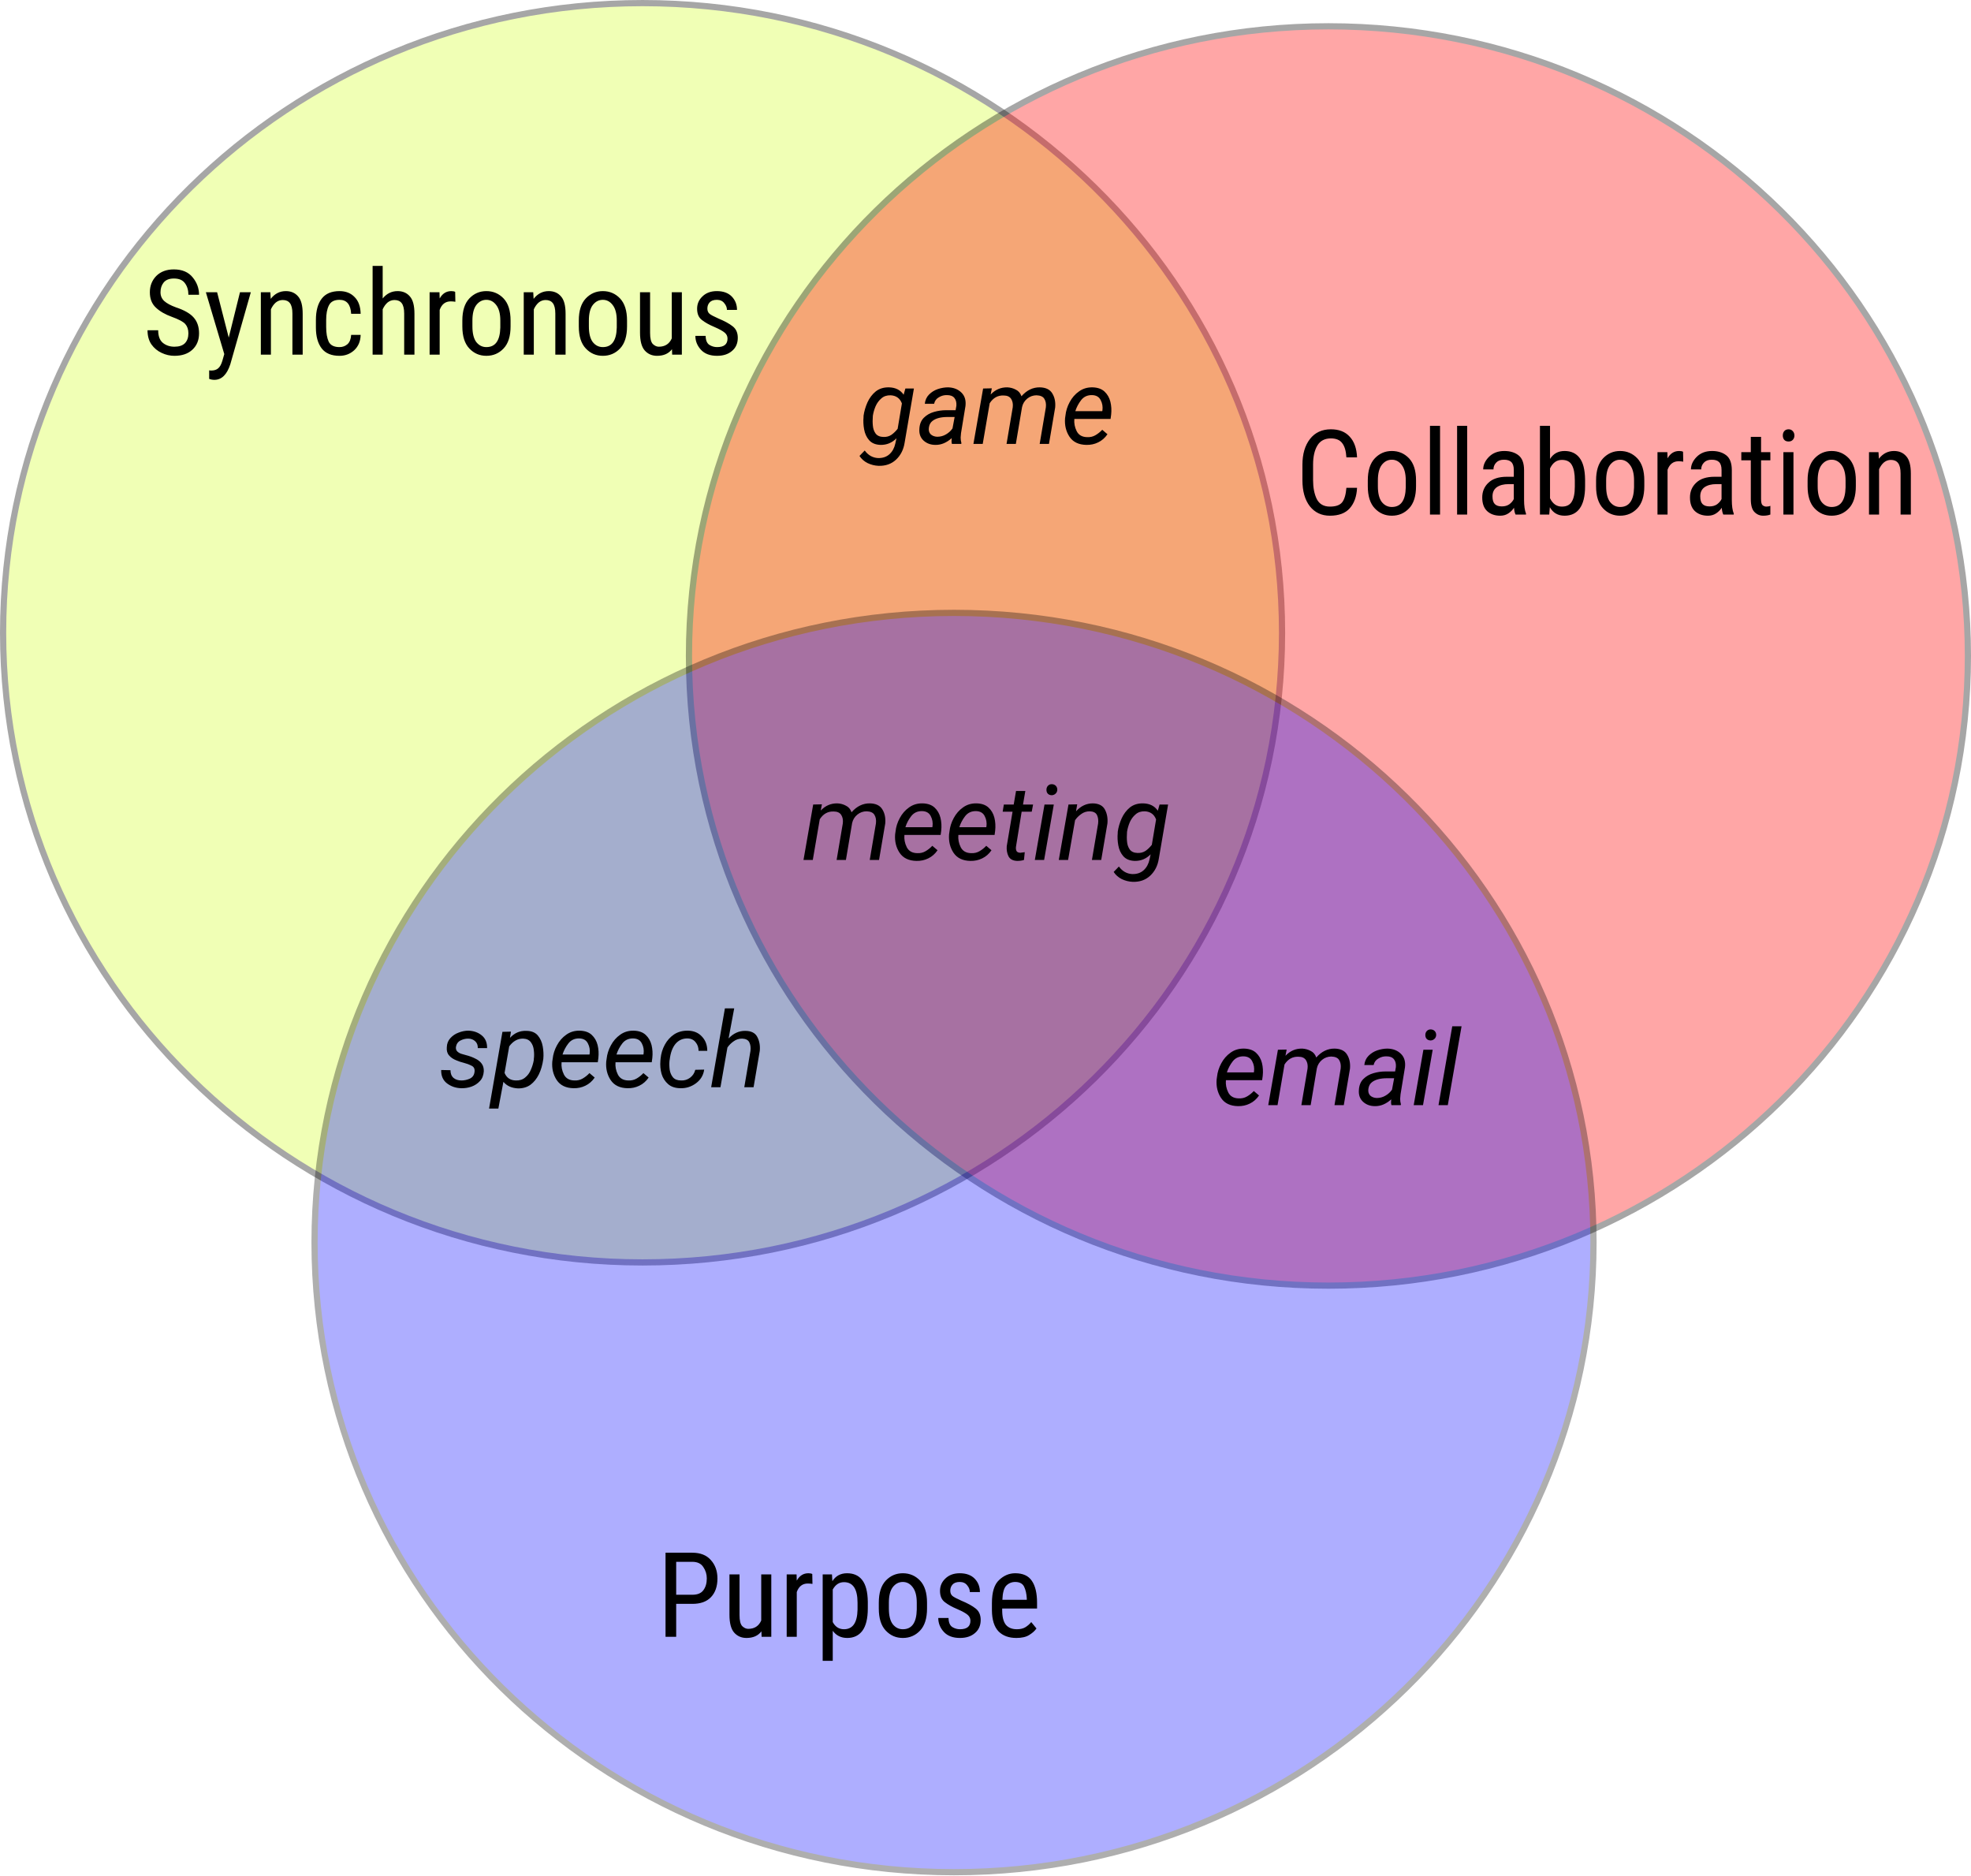
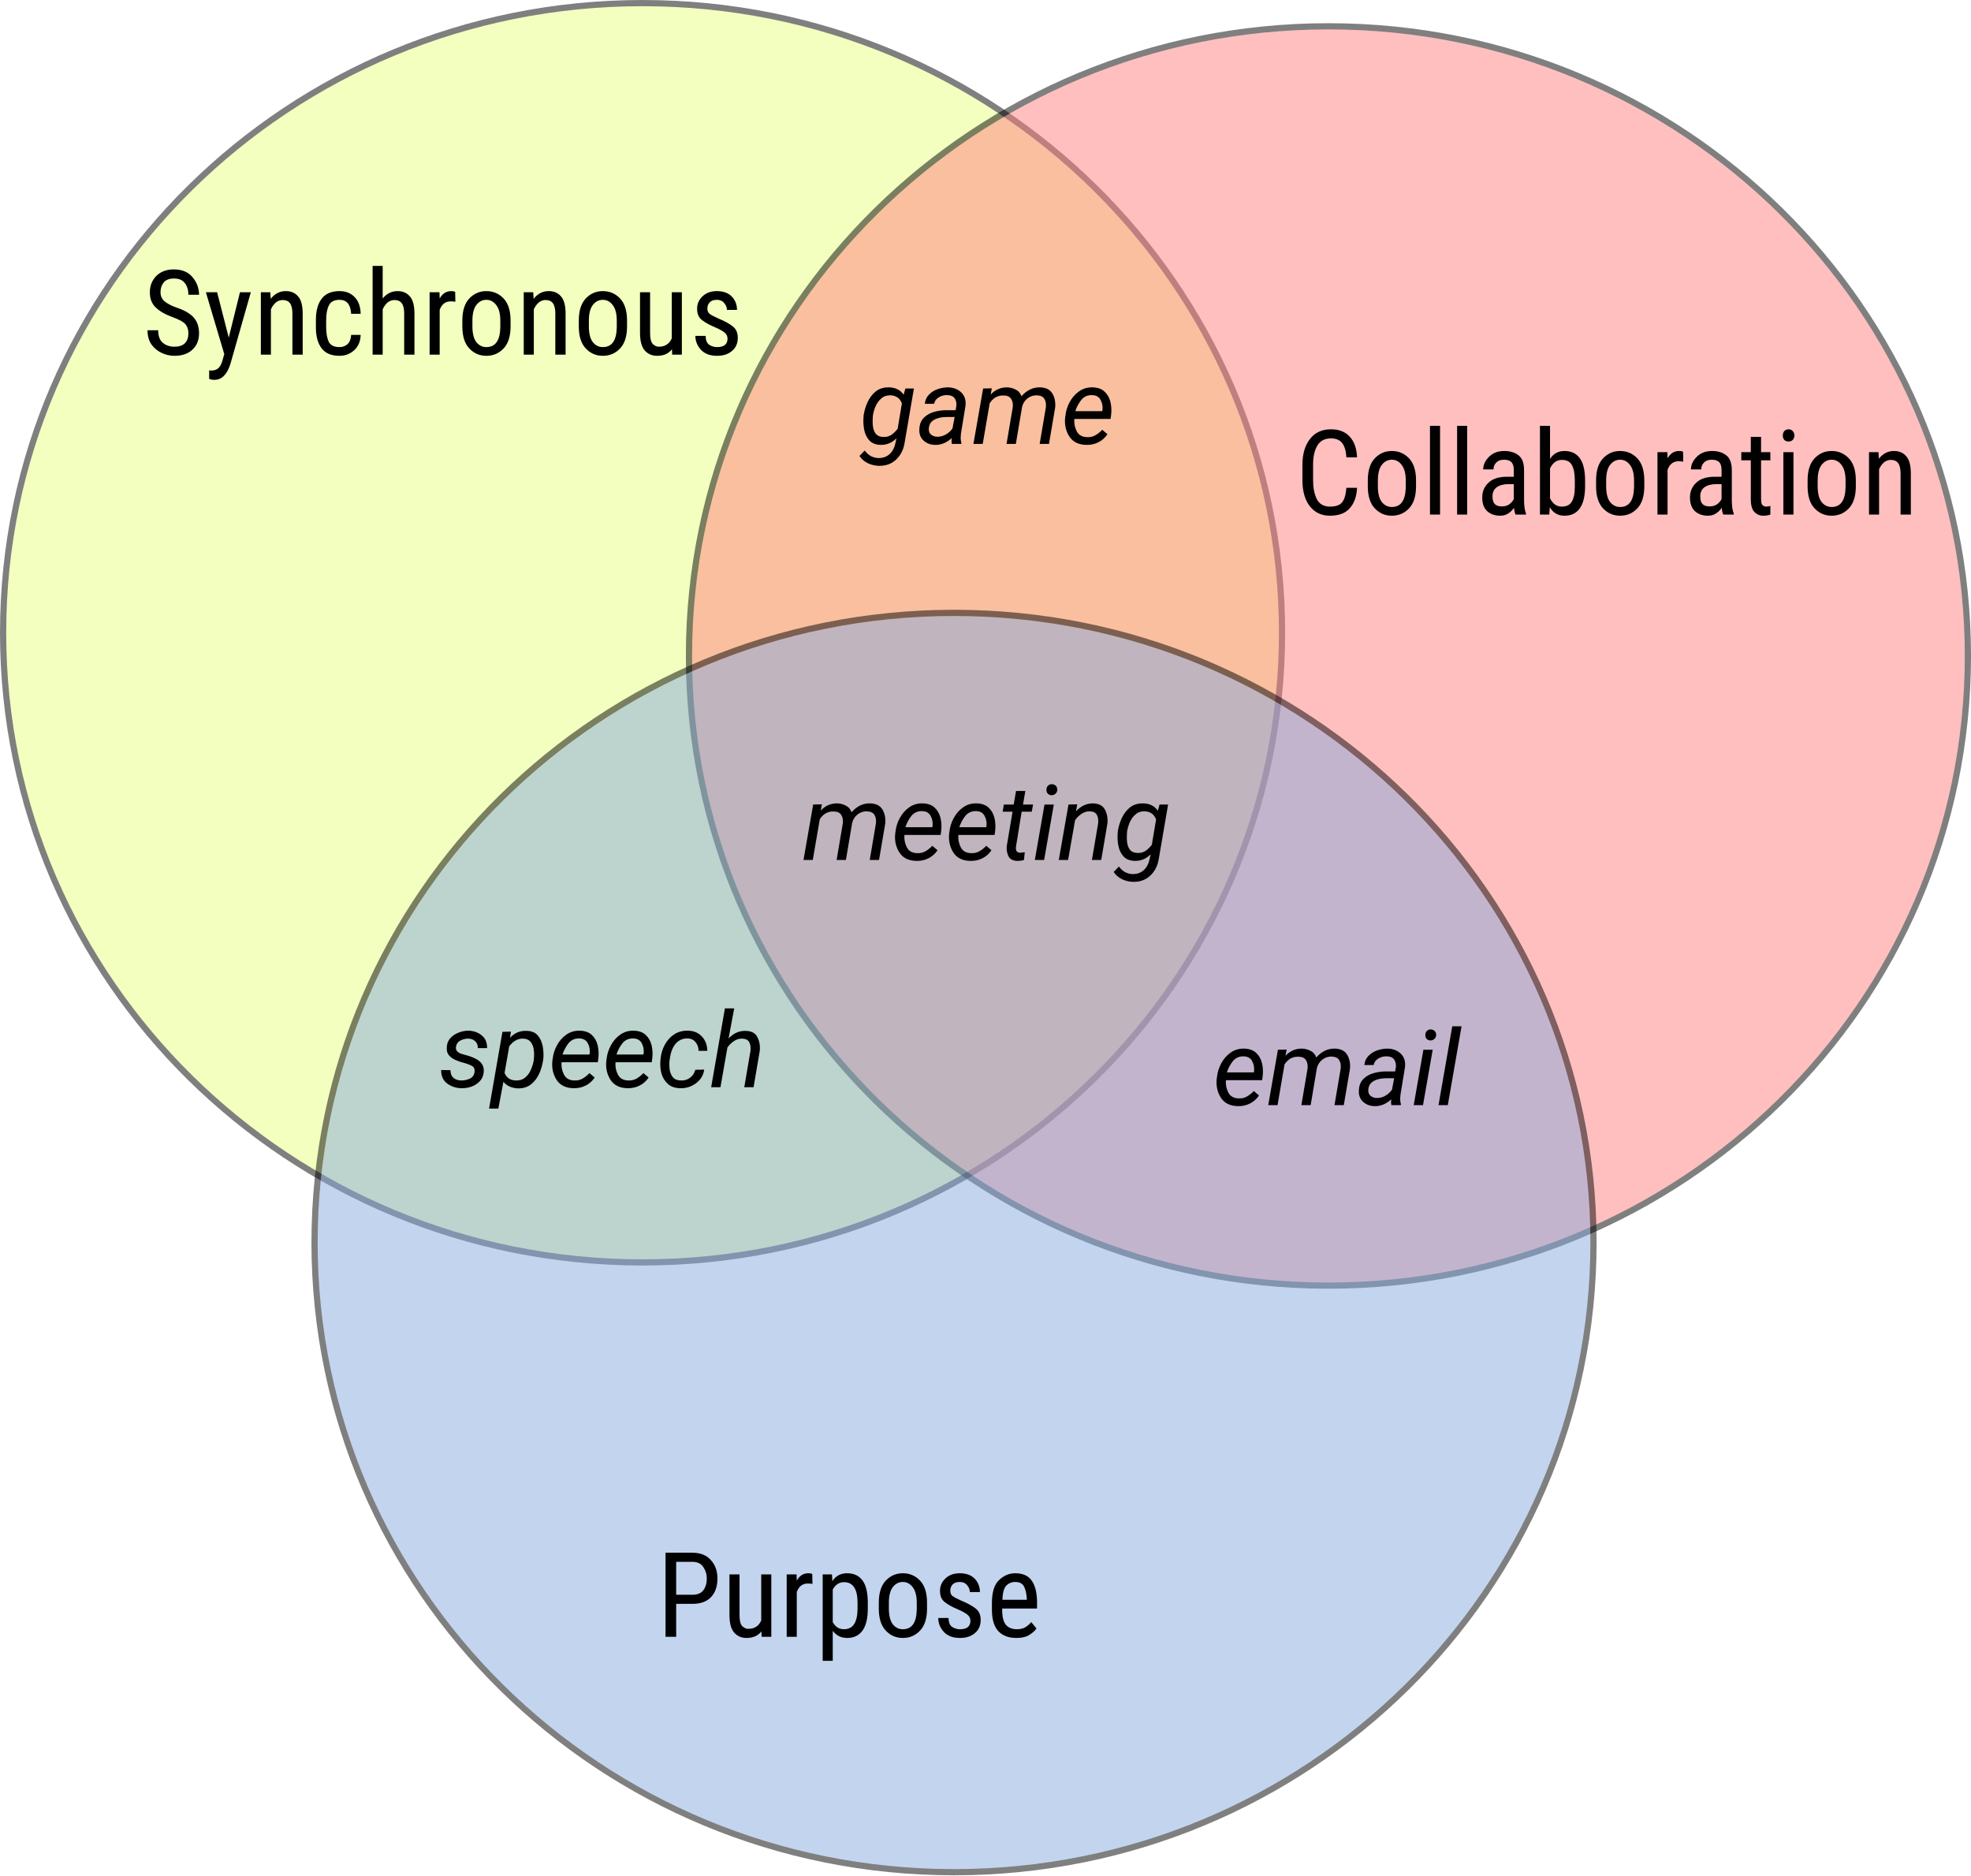
<svg xmlns="http://www.w3.org/2000/svg" xmlns:xlink="http://www.w3.org/1999/xlink" width="158.991mm" height="151.24mm" viewBox="0 0 158.991 151.24" version="1.1" id="svg843">
  <defs id="defs837">
    <linearGradient id="linearGradient1778">
      <stop style="stop-color:#000000;stop-opacity:1;" offset="0" id="stop1774" />
      <stop style="stop-color:#000000;stop-opacity:0;" offset="1" id="stop1776" />
    </linearGradient>
    <linearGradient xlink:href="#linearGradient1778" id="linearGradient1780" x1="9.323" y1="67.783" x2="62.209" y2="67.783" gradientUnits="userSpaceOnUse" />
    <filter style="color-interpolation-filters:sRGB" id="filter2308">
      <feOffset dy="3" dx="-100" id="feOffset2298" />
      <feGaussianBlur stdDeviation="3" result="blur" id="feGaussianBlur2300" />
      <feFlood flood-color="rgb(0,0,0)" flood-opacity="1" result="flood" id="feFlood2302" />
      <feComposite in="flood" in2="SourceGraphic" operator="in" result="composite" id="feComposite2304" />
      <feBlend in="blur" in2="composite" mode="normal" id="feBlend2306" />
    </filter>
  </defs>
  <g id="layer1" transform="translate(-11.50986,-55.40561)">
-     <ellipse style="opacity:0.35;fill:#d4ff2a;stroke:#000000;stroke-width:0.5;stroke-miterlimit:4;stroke-dasharray:none;stroke-dashoffset:0;stroke-opacity:1" id="path1388" cx="63.343" cy="106.437" rx="51.583" ry="50.781" />
-     <ellipse style="opacity:0.35;fill:#ff0000;stroke:#000000;stroke-width:0.5;stroke-miterlimit:4;stroke-dasharray:none;stroke-dashoffset:0;stroke-opacity:1" id="path1388-3" cx="118.668" cy="108.308" rx="51.583" ry="50.781" />
-     <ellipse style="opacity:0.32;fill:#0000ff;stroke:#000000;stroke-width:0.5;stroke-miterlimit:4;stroke-dasharray:none;stroke-dashoffset:0;stroke-opacity:1" id="path1388-3-6" cx="88.466" cy="155.614" rx="51.583" ry="50.781" />
+     <ellipse style="opacity:0.5;fill:#e5ff80;stroke:#000000;stroke-width:0.5;stroke-miterlimit:4;stroke-dasharray:none;stroke-dashoffset:0;stroke-opacity:1" id="path1388" cx="63.343" cy="106.437" rx="51.583" ry="50.781" />
+     <ellipse style="opacity:0.5;fill:#ff8080;stroke:#000000;stroke-width:0.5;stroke-miterlimit:4;stroke-dasharray:none;stroke-dashoffset:0;stroke-opacity:1" id="path1388-3" cx="118.668" cy="108.308" rx="51.583" ry="50.781" />
+     <ellipse style="opacity:0.5;fill:#87aade;stroke:#000000;stroke-width:0.5;stroke-miterlimit:4;stroke-dasharray:none;stroke-dashoffset:0;stroke-opacity:1" id="path1388-3-6" cx="88.466" cy="155.614" rx="51.583" ry="50.781" />
    <text xml:space="preserve" style="font-style:normal;font-variant:normal;font-weight:normal;font-stretch:normal;font-size:10.583px;line-height:125%;font-family:'Roboto Condensed';-inkscape-font-specification:'Roboto Condensed, ';letter-spacing:0px;word-spacing:0px;fill:#000000;fill-opacity:1;stroke:url(#linearGradient1780);stroke-width:0.265;stroke-linecap:butt;stroke-linejoin:miter;stroke-miterlimit:4;stroke-dasharray:none;stroke-opacity:1" x="35.797" y="70.623" id="text1460">
      <tspan id="tspan1458" x="35.797" y="79.883" style="font-style:normal;font-variant:normal;font-weight:normal;font-stretch:normal;font-size:10.583px;font-family:'Roboto Condensed';-inkscape-font-specification:'Roboto Condensed, ';text-align:center;text-anchor:middle;opacity:0.929;stroke:url(#linearGradient1780);stroke-width:0.265;stroke-miterlimit:4;stroke-dasharray:none;stroke-opacity:1" />
    </text>
    <text xml:space="preserve" style="font-style:normal;font-weight:normal;font-size:10.583px;line-height:125%;font-family:Sans;letter-spacing:0px;word-spacing:0px;fill:#000000;fill-opacity:1;stroke:none;stroke-width:0.265px;stroke-linecap:butt;stroke-linejoin:miter;stroke-opacity:1" x="23.019" y="84.01" id="text2324">
      <tspan id="tspan2322" x="23.019" y="84.01" style="font-style:normal;font-variant:normal;font-weight:normal;font-stretch:normal;font-size:9.525px;font-family:'Roboto Condensed';-inkscape-font-specification:'Roboto Condensed, ';stroke-width:0.265px">Synchronous</tspan>
    </text>
    <text xml:space="preserve" style="font-style:normal;font-weight:normal;font-size:10.583px;line-height:125%;font-family:Sans;letter-spacing:0px;word-spacing:0px;fill:#000000;fill-opacity:1;stroke:none;stroke-width:0.265px;stroke-linecap:butt;stroke-linejoin:miter;stroke-opacity:1" x="115.993" y="96.904" id="text2324-7">
      <tspan id="tspan2322-5" x="115.993" y="96.904" style="font-style:normal;font-variant:normal;font-weight:normal;font-stretch:normal;font-size:9.525px;font-family:'Roboto Condensed';-inkscape-font-specification:'Roboto Condensed, ';stroke-width:0.265px">Collaboration</tspan>
    </text>
    <text xml:space="preserve" style="font-style:normal;font-weight:normal;font-size:10.583px;line-height:125%;font-family:Sans;letter-spacing:0px;word-spacing:0px;fill:#000000;fill-opacity:1;stroke:none;stroke-width:0.265px;stroke-linecap:butt;stroke-linejoin:miter;stroke-opacity:1" x="64.46" y="187.411" id="text2324-7-3">
      <tspan id="tspan2322-5-5" x="64.46" y="187.411" style="font-style:normal;font-variant:normal;font-weight:normal;font-stretch:normal;font-size:9.525px;font-family:'Roboto Condensed';-inkscape-font-specification:'Roboto Condensed, ';stroke-width:0.265px">Purpose</tspan>
    </text>
    <text xml:space="preserve" style="font-style:normal;font-weight:normal;font-size:10.583px;line-height:125%;font-family:Sans;letter-spacing:0px;word-spacing:0px;fill:#000000;fill-opacity:1;stroke:none;stroke-width:0.265px;stroke-linecap:butt;stroke-linejoin:miter;stroke-opacity:1" x="76.2" y="124.756" id="text2383">
      <tspan id="tspan2381" x="76.2" y="124.756" style="font-style:italic;font-variant:normal;font-weight:normal;font-stretch:normal;font-size:8.467px;font-family:Roboto;-inkscape-font-specification:'Roboto Italic';stroke-width:0.265px">meeting</tspan>
    </text>
    <text xml:space="preserve" style="font-style:normal;font-weight:normal;font-size:10.583px;line-height:125%;font-family:Sans;letter-spacing:0px;word-spacing:0px;fill:#000000;fill-opacity:1;stroke:none;stroke-width:0.265px;stroke-linecap:butt;stroke-linejoin:miter;stroke-opacity:1" x="80.826" y="91.208" id="text2383-6">
      <tspan id="tspan2381-2" x="80.826" y="91.208" style="font-style:italic;font-variant:normal;font-weight:normal;font-stretch:normal;font-size:8.467px;font-family:Roboto;-inkscape-font-specification:'Roboto Italic';stroke-width:0.265px">game</tspan>
    </text>
    <text xml:space="preserve" style="font-style:normal;font-weight:normal;font-size:10.583px;line-height:125%;font-family:Sans;letter-spacing:0px;word-spacing:0px;fill:#000000;fill-opacity:1;stroke:none;stroke-width:0.265px;stroke-linecap:butt;stroke-linejoin:miter;stroke-opacity:1" x="46.893" y="143.087" id="text2383-6-9">
      <tspan id="tspan2381-2-1" x="46.893" y="143.087" style="font-style:italic;font-variant:normal;font-weight:normal;font-stretch:normal;font-size:8.467px;font-family:Roboto;-inkscape-font-specification:'Roboto Italic';stroke-width:0.265px">speech</tspan>
    </text>
    <text xml:space="preserve" style="font-style:normal;font-weight:normal;font-size:10.583px;line-height:125%;font-family:Sans;letter-spacing:0px;word-spacing:0px;fill:#000000;fill-opacity:1;stroke:none;stroke-width:0.265px;stroke-linecap:butt;stroke-linejoin:miter;stroke-opacity:1" x="109.335" y="144.534" id="text2383-6-9-2">
      <tspan id="tspan2381-2-1-7" x="109.335" y="144.534" style="font-style:italic;font-variant:normal;font-weight:normal;font-stretch:normal;font-size:8.467px;font-family:Roboto;-inkscape-font-specification:'Roboto Italic';stroke-width:0.265px">email</tspan>
    </text>
  </g>
</svg>
